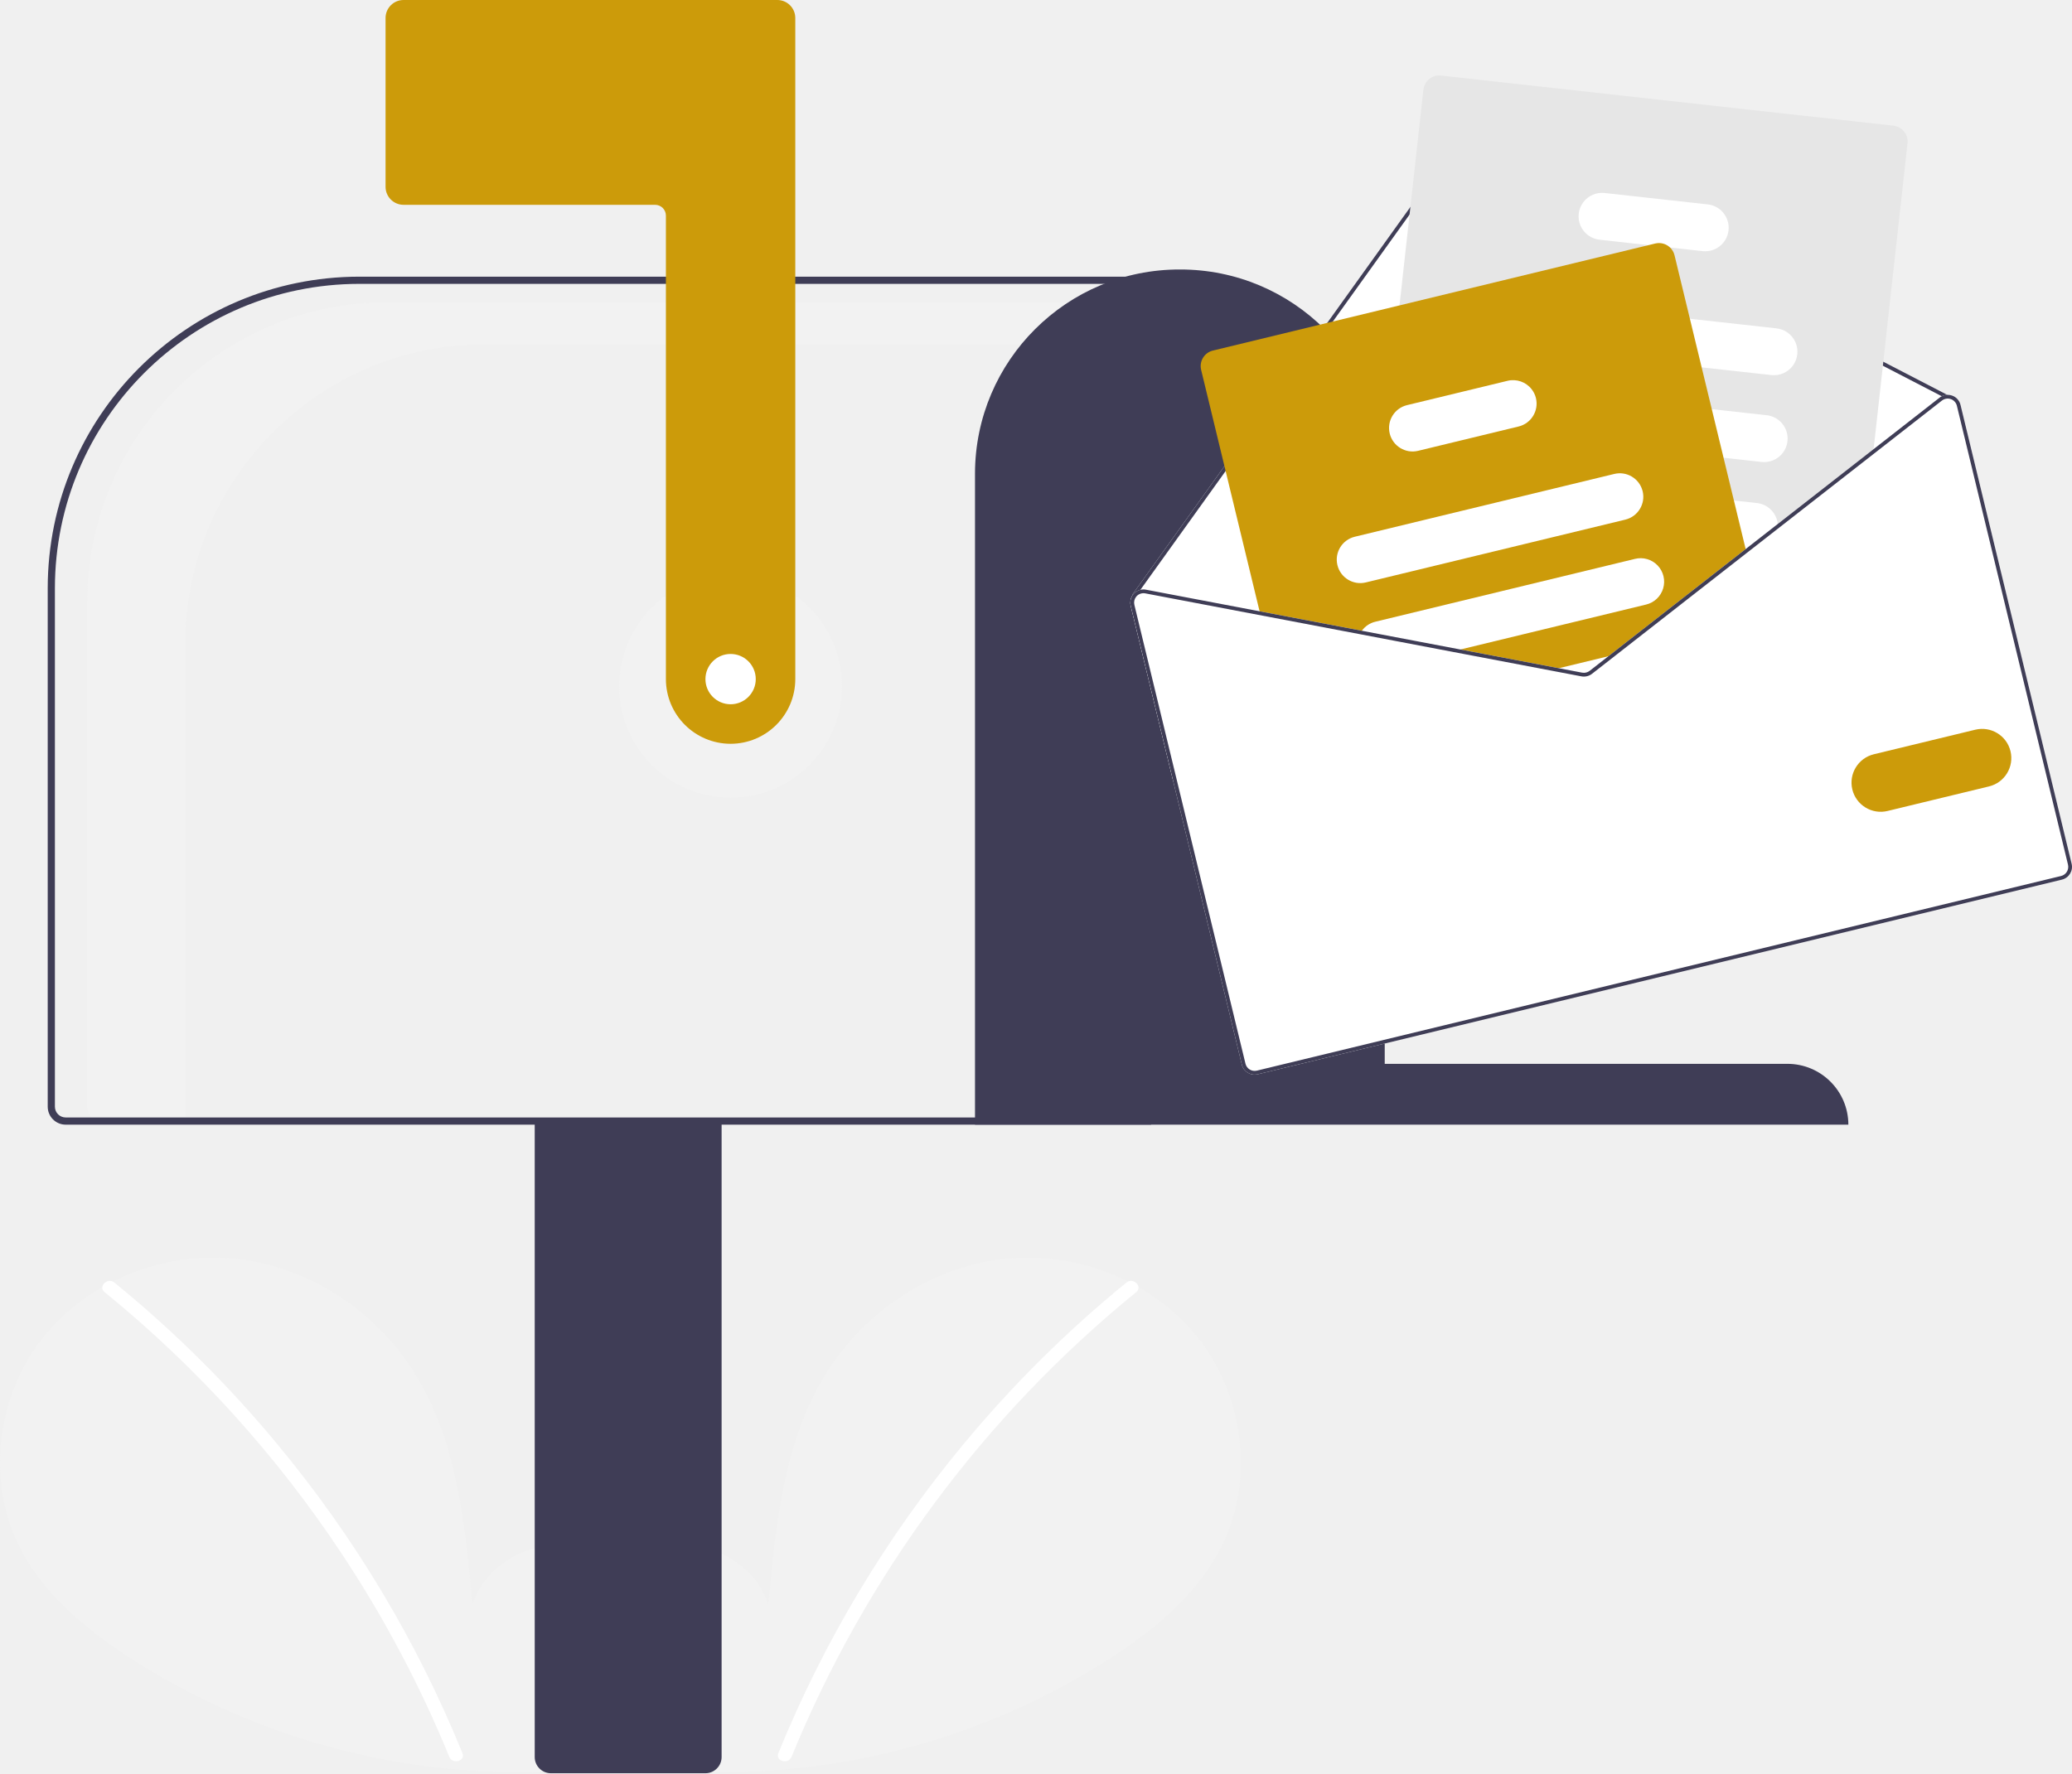
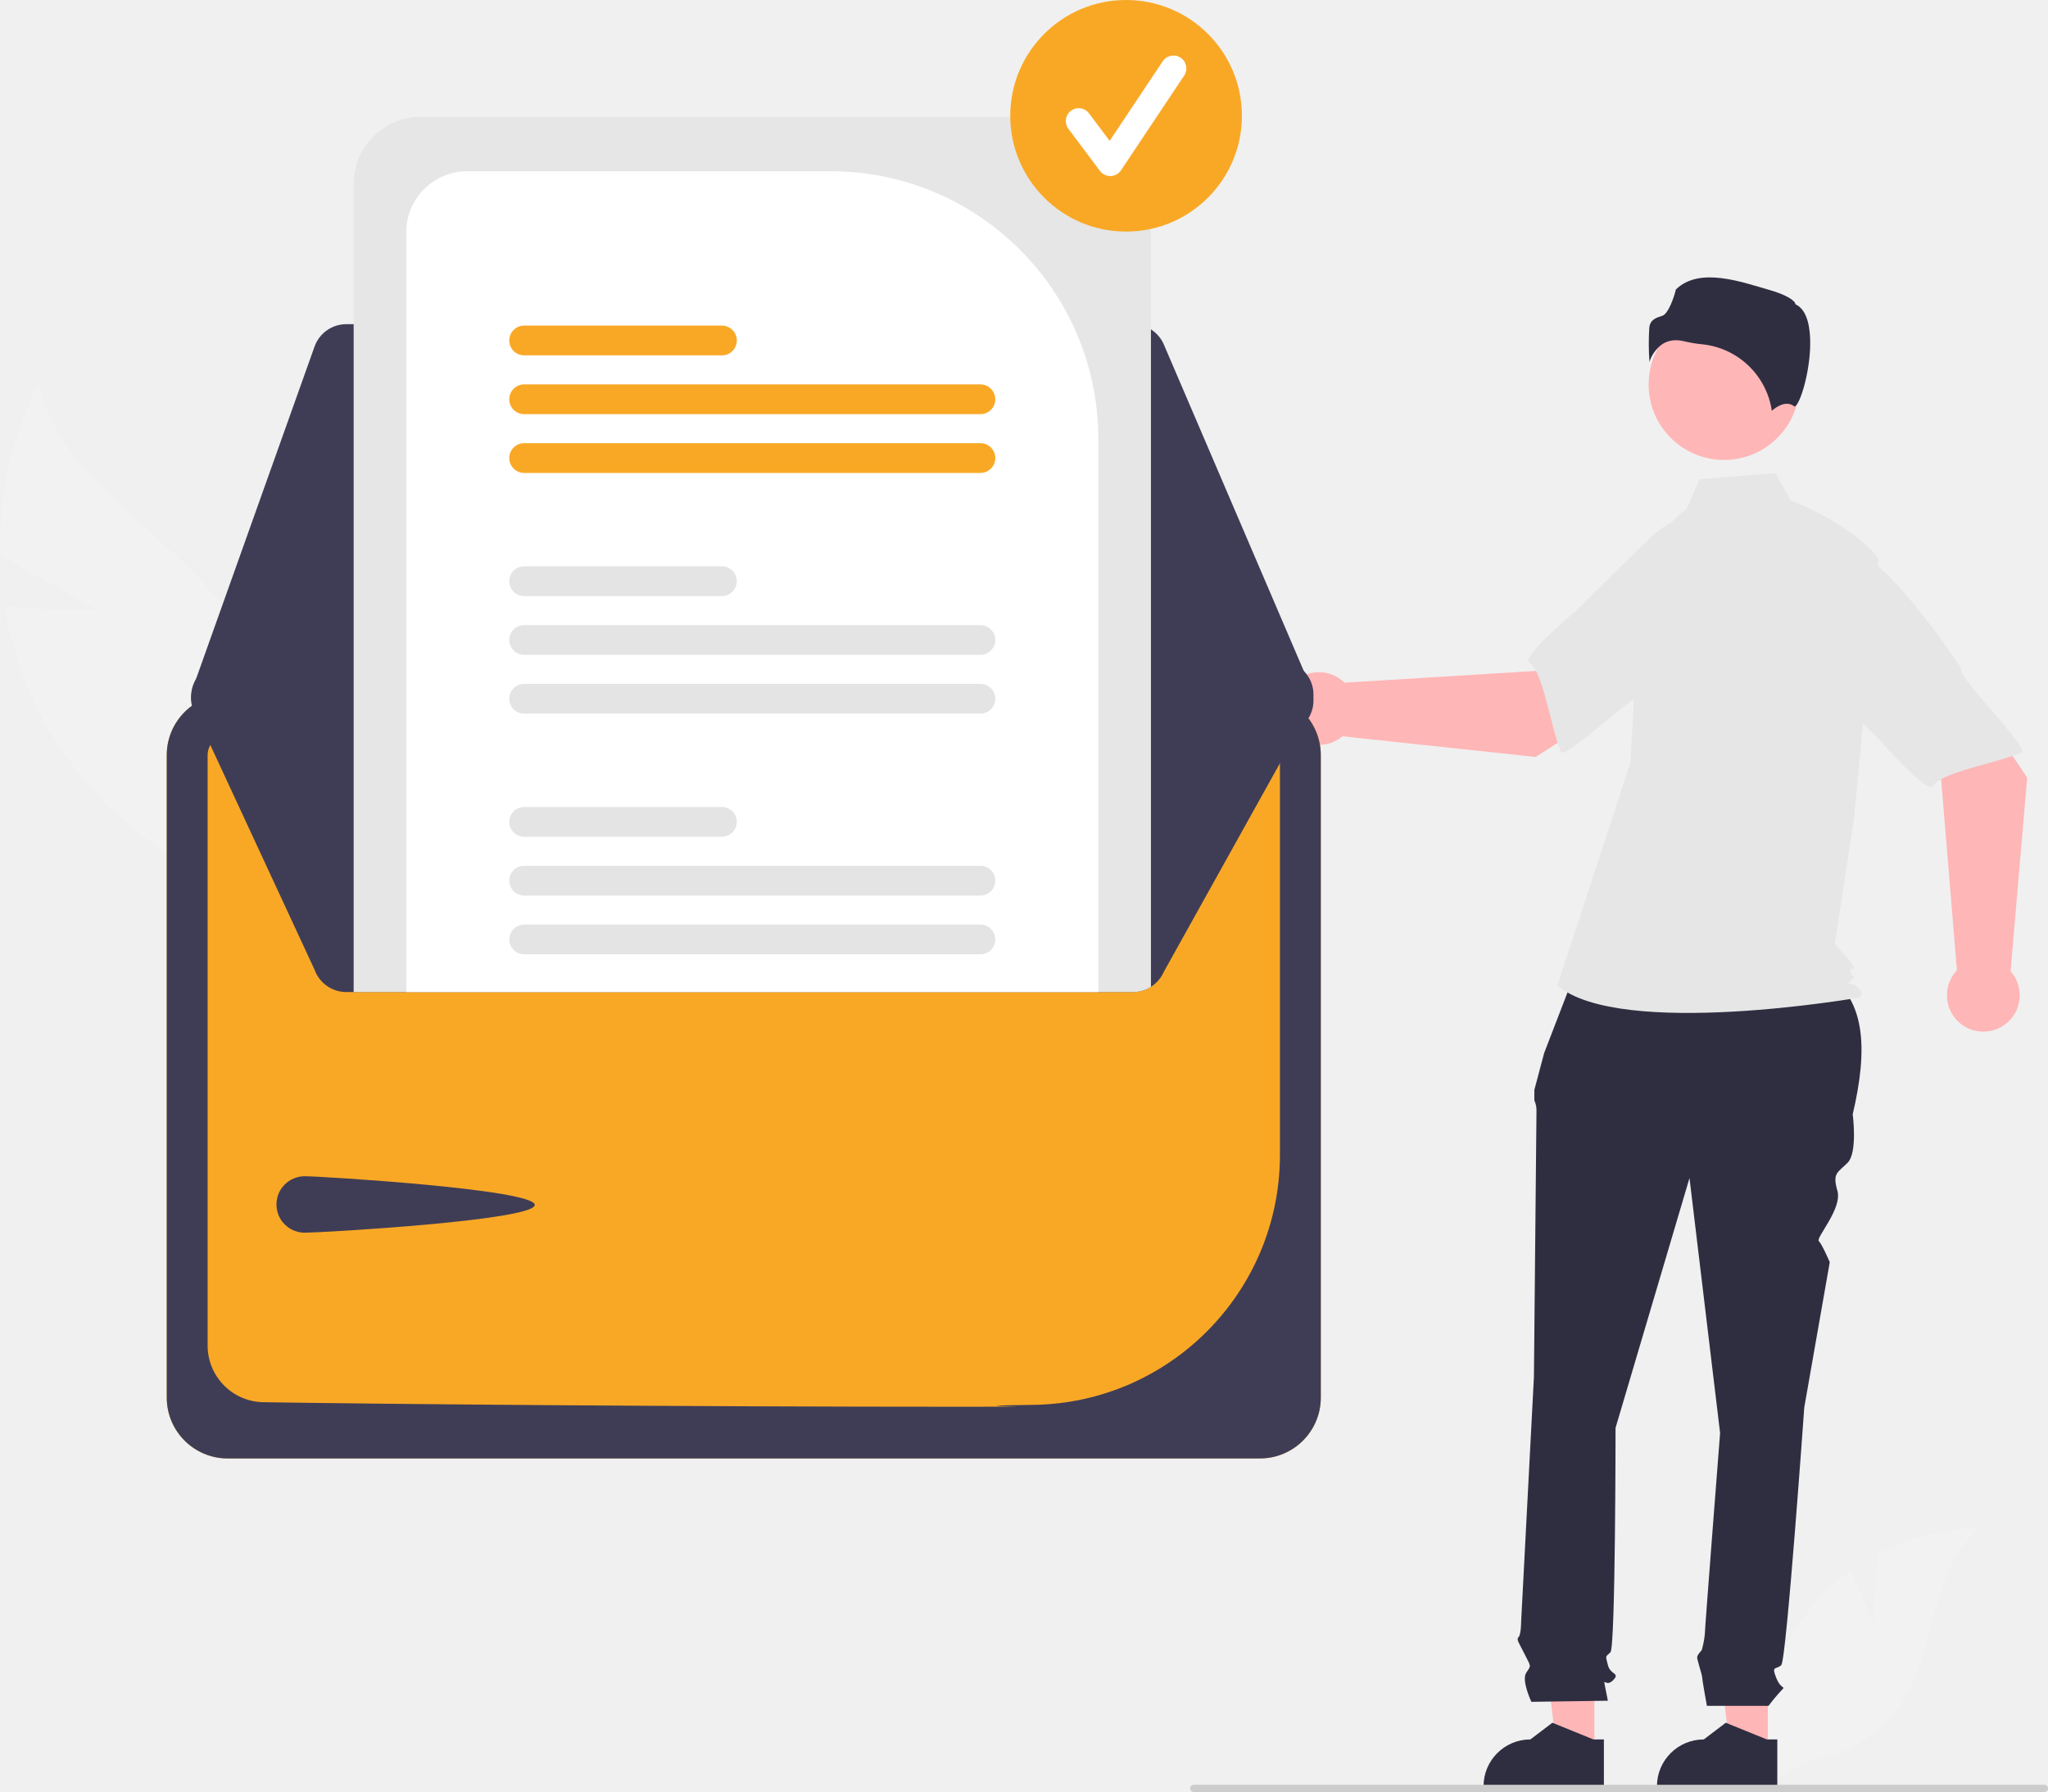
- <svg xmlns="http://www.w3.org/2000/svg" data-name="Layer 1" width="576.499" height="493.5" viewBox="0 0 576.499 493.5">
-   <path d="M481.172,691.6c9.255-7.82,14.876-20.173,13.402-32.2s-10.605-23.082-22.449-25.636-25.345,4.516-28.943,16.085c-1.98-22.306-4.261-45.547-16.12-64.542-10.738-17.2-29.337-29.507-49.494-31.709s-41.38,6.114-53.951,22.024-15.649,39.039-6.845,57.305c6.486,13.456,18.436,23.47,30.956,31.616a199.786,199.786,0,0,0,136.641,29.893" transform="translate(-311.7504 -203.25)" fill="#f2f2f2" />
-   <path d="M343.55,560.174A326.879,326.879,0,0,1,389.104,605.409a327.833,327.833,0,0,1,51.308,85.741c.924,2.264-2.752,3.25-3.666,1.011a324.462,324.462,0,0,0-29.647-56.094,325.7,325.7,0,0,0-66.237-73.205c-1.898-1.546.806-4.221,2.688-2.688Z" transform="translate(-311.7504 -203.25)" fill="#fff" />
-   <path d="M487.565,691.6c-9.255-7.82-14.876-20.173-13.402-32.2s10.605-23.082,22.449-25.636,25.345,4.516,28.943,16.085c1.98-22.306,4.261-45.547,16.12-64.542,10.738-17.2,29.337-29.507,49.494-31.709s41.38,6.114,53.951,22.024,15.649,39.039,6.845,57.305c-6.486,13.456-18.436,23.47-30.956,31.616a199.786,199.786,0,0,1-136.641,29.893" transform="translate(-311.7504 -203.25)" fill="#f2f2f2" />
-   <path d="M625.187,560.174A326.879,326.879,0,0,0,579.633,605.409a327.833,327.833,0,0,0-51.308,85.741c-.924,2.264,2.752,3.25,3.666,1.011a325.987,325.987,0,0,1,95.884-129.299c1.898-1.546-.806-4.221-2.688-2.688Z" transform="translate(-311.7504 -203.25)" fill="#fff" />
-   <circle cx="203.277" cy="191" r="31" fill="#f2f2f2" />
-   <path d="M419.446,287.388H633.027V299.073H446.711a83.418,83.418,0,0,0-83.419,83.418V515.25H339.922a3.895,3.895,0,0,1-3.895-3.895V370.806A83.418,83.418,0,0,1,419.446,287.388Z" transform="translate(-311.7504 -203.25)" fill="#f2f2f2" />
-   <path d="M460.527,692.25V514.75h52v177.5a4.505,4.505,0,0,1-4.5,4.5h-43A4.505,4.505,0,0,1,460.527,692.25Z" transform="translate(-311.7504 -203.25)" fill="#3f3d56" />
-   <path d="M325.027,511.25V366.916A86.764,86.764,0,0,1,411.692,280.25H632.027v236h-302A5.006,5.006,0,0,1,325.027,511.25Zm305-229H411.692a84.761,84.761,0,0,0-84.665,84.666V511.25a3.003,3.003,0,0,0,3,3h300Z" transform="translate(-311.7504 -203.25)" fill="#3f3d56" />
-   <path d="M515.027,410.25a18.02,18.02,0,0,1-18-18v-129a3.003,3.003,0,0,0-3-3h-70a5.006,5.006,0,0,1-5-5v-47a5.006,5.006,0,0,1,5-5h104a5.006,5.006,0,0,1,5,5v184A18.02,18.02,0,0,1,515.027,410.25Z" transform="translate(-311.7504 -203.25)" fill="#cc9b0a" />
-   <path d="M640.027,278.25h0a56.881,56.881,0,0,1,57,56.761V499.321h112a16.965,16.965,0,0,1,17,16.929h-243V335.011A56.881,56.881,0,0,1,640.027,278.25Z" transform="translate(-311.7504 -203.25)" fill="#3f3d56" />
-   <path d="M626.349,371.817l11.803,48.756L869.033,364.682l-11.803-48.756a3.638,3.638,0,0,0-2.358-2.595,3.594,3.594,0,0,0-1.334-.201L720.079,244.028a3.682,3.682,0,0,0-4.656,1.119l-64.32,89.694L626.855,368.664a.514.514,0,0,0-.089.418A3.642,3.642,0,0,0,626.349,371.817Z" transform="translate(-311.7504 -203.25)" fill="#fff" />
-   <path d="M626.766,369.082a.49.49,0,0,0,.203.316.559.559,0,0,0,.433.086.536.536,0,0,0,.299-.207l.083-.115,1.263-1.766,22.929-31.964,64.301-89.673a2.62,2.62,0,0,1,3.322-.796l132.425,68.567,1.188.617a1.292,1.292,0,0,0,.147.052,1.615,1.615,0,0,1,.271-.026.514.514,0,0,0,.29-.245.524.524,0,0,0-.219-.709l-.164-.087L720.079,244.028a3.682,3.682,0,0,0-4.656,1.119l-64.32,89.694L626.855,368.664A.514.514,0,0,0,626.766,369.082Z" transform="translate(-311.7504 -203.25)" fill="#3f3d56" />
-   <path d="M696.107,374.054l5.139.57,38.143,4.225,25.286,2.799,1.494.166,31.552-24.645,1.209-.944,7.452-5.82,26.514-20.706.159-1.454,9.43-85.114a4.454,4.454,0,0,0-3.929-4.912L712.7,224.278a4.456,4.456,0,0,0-4.912,3.929L701.138,288.244l-3.689,33.286L694.149,351.309l-1.53,13.829-.446,4.006A4.457,4.457,0,0,0,696.107,374.054Z" transform="translate(-311.7504 -203.25)" fill="#e6e6e6" />
-   <path d="M730.692,299.448l54.517,6.038,19.334,2.141a6.54,6.54,0,1,0,1.44-13l-24.047-2.663-49.799-5.522a6.543,6.543,0,0,0-1.444,13.006Z" transform="translate(-311.7504 -203.25)" fill="#fff" />
-   <path d="M727.588,323.564c.141.025.281.05.425.064l63.285,7.011,10.566,1.173a6.542,6.542,0,0,0,1.439-13.005l-15.278-1.69-50.13-5.555-8.436-.935a6.539,6.539,0,0,0-1.87,12.937Z" transform="translate(-311.7504 -203.25)" fill="#fff" />
-   <path d="M720.426,344.948a6.539,6.539,0,0,0,4.88,3.125l25.939,2.873,46.197,5.118.01-.002,1.477.165,7.452-5.82a6.471,6.471,0,0,0,.001-1.33,6.555,6.555,0,0,0-5.787-5.824l-6.417-.713-25.457-2.817-18.317-2.031-23.66-2.622a6.54,6.54,0,0,0-6.319,9.88Z" transform="translate(-311.7504 -203.25)" fill="#fff" />
-   <path d="M756.859,269.97l13.564,1.502,5.991.665,9.05,1.002a6.542,6.542,0,0,0,1.439-13.005l-28.599-3.165a6.541,6.541,0,1,0-1.445,13.001Z" transform="translate(-311.7504 -203.25)" fill="#fff" />
-   <path d="M645.944,306.182l16.537,68.314,27.601,5.248,25.532,4.861,27.394,5.212,8.753,1.666a3.673,3.673,0,0,0,2.94-.712l7.022-5.485,4.446-3.472,31.552-24.645-20.062-82.874a4.403,4.403,0,0,0-1.244-2.159,4.449,4.449,0,0,0-4.125-1.117L649.22,300.813A4.45,4.45,0,0,0,645.944,306.182Z" transform="translate(-311.7504 -203.25)" fill="#cc9b0a" />
-   <path d="M683.864,360.528a6.546,6.546,0,0,0,7.896,4.818l72.214-17.482a6.55,6.55,0,0,0,4.818-7.896,2.1,2.1,0,0,0-.07-.247,6.539,6.539,0,0,0-7.825-4.571l-72.214,17.482A6.546,6.546,0,0,0,683.864,360.528Z" transform="translate(-311.7504 -203.25)" fill="#fff" />
-   <path d="M690.082,379.744l25.532,4.861L769.699,371.512a6.541,6.541,0,1,0-3.078-12.714l-72.214,17.482a6.494,6.494,0,0,0-3.747,2.511A6.583,6.583,0,0,0,690.082,379.744Z" transform="translate(-311.7504 -203.25)" fill="#fff" />
-   <path d="M743.008,389.817l8.753,1.666a3.673,3.673,0,0,0,2.94-.712l7.022-5.485Z" transform="translate(-311.7504 -203.25)" fill="#fff" />
-   <path d="M698.415,323.897a6.546,6.546,0,0,0,7.896,4.818l27.97-6.771a6.55,6.55,0,0,0,4.818-7.896,6.466,6.466,0,0,0-1.205-2.486,6.545,6.545,0,0,0-6.691-2.332l-27.97,6.771a6.541,6.541,0,0,0-4.818,7.896Z" transform="translate(-311.7504 -203.25)" fill="#fff" />
-   <path d="M715.612,384.604l27.398,5.214,8.75,1.666a3.689,3.689,0,0,0,2.938-.711l7.027-5.486-2.466.597-5.206,4.061a2.636,2.636,0,0,1-2.099.508l-6.479-1.232-27.398-5.214Zm81.838-28.539.267,1.102,1.215-.945Zm-81.838,28.539,27.398,5.214,8.75,1.666a3.689,3.689,0,0,0,2.938-.711l7.027-5.486-2.466.597-5.206,4.061a2.636,2.636,0,0,1-2.099.508l-6.479-1.232-27.398-5.214Zm0,0,27.398,5.214,8.75,1.666a3.689,3.689,0,0,0,2.938-.711l7.027-5.486-2.466.597-5.206,4.061a2.636,2.636,0,0,1-2.099.508l-6.479-1.232-27.398-5.214Zm-89.263-12.787,30.916,127.71a3.667,3.667,0,0,0,4.422,2.698l223.761-54.168a3.666,3.666,0,0,0,2.698-4.422l-30.916-127.71a3.638,3.638,0,0,0-2.358-2.595,3.594,3.594,0,0,0-1.334-.201,3.458,3.458,0,0,0-1.514.398,3.179,3.179,0,0,0-.607.377l-18.364,14.34-26.67,20.833-8.935,6.979.002.008-.008.002-32.766,25.578-5.417,4.239-5.206,4.061a2.636,2.636,0,0,1-2.099.508l-6.479-1.232-27.398-5.214L690.656,378.792,630.595,367.362a3.59,3.59,0,0,0-1.547.033,3.67,3.67,0,0,0-1.788,1.036,4.111,4.111,0,0,0-.493.651A3.642,3.642,0,0,0,626.349,371.817Zm89.263,12.787,27.398,5.214,8.75,1.666a3.689,3.689,0,0,0,2.938-.711l7.027-5.486-2.466.597-5.206,4.061a2.636,2.636,0,0,1-2.099.508l-6.479-1.232-27.398-5.214Zm0,0,27.398,5.214,8.75,1.666a3.689,3.689,0,0,0,2.938-.711l7.027-5.486-2.466.597-5.206,4.061a2.636,2.636,0,0,1-2.099.508l-6.479-1.232-27.398-5.214Zm0,0,27.398,5.214,8.75,1.666a3.689,3.689,0,0,0,2.938-.711l7.027-5.486-2.466.597-5.206,4.061a2.636,2.636,0,0,1-2.099.508l-6.479-1.232-27.398-5.214Z" transform="translate(-311.7504 -203.25)" fill="#fff" />
-   <path d="M715.612,384.604l27.398,5.214,8.75,1.666a3.689,3.689,0,0,0,2.938-.711l7.027-5.486-2.466.597-5.206,4.061a2.636,2.636,0,0,1-2.099.508l-6.479-1.232-27.398-5.214Zm81.838-28.539.267,1.102,1.215-.945Zm-81.838,28.539,27.398,5.214,8.75,1.666a3.689,3.689,0,0,0,2.938-.711l7.027-5.486-2.466.597-5.206,4.061a2.636,2.636,0,0,1-2.099.508l-6.479-1.232-27.398-5.214Zm0,0,27.398,5.214,8.75,1.666a3.689,3.689,0,0,0,2.938-.711l7.027-5.486-2.466.597-5.206,4.061a2.636,2.636,0,0,1-2.099.508l-6.479-1.232-27.398-5.214ZM627.785,369.161l.136.102c.023-.037.062-.071.092-.11a2.643,2.643,0,0,1,2.385-.768l59.686,11.354,25.528,4.865,27.398,5.214,8.75,1.666a3.689,3.689,0,0,0,2.938-.711l7.027-5.486-2.466.597-5.206,4.061a2.636,2.636,0,0,1-2.099.508l-6.479-1.232-27.398-5.214L690.656,378.792,630.595,367.362a3.59,3.59,0,0,0-1.547.033Zm-1.436,2.657,30.916,127.71a3.667,3.667,0,0,0,4.422,2.698l223.761-54.168a3.666,3.666,0,0,0,2.698-4.422l-30.916-127.71a3.638,3.638,0,0,0-2.358-2.595,3.594,3.594,0,0,0-1.334-.201,3.458,3.458,0,0,0-1.514.398,3.179,3.179,0,0,0-.607.377l-18.364,14.34-26.67,20.833-8.935,6.979.002.008-.008.002-32.766,25.578-5.417,4.239-5.206,4.061a2.636,2.636,0,0,1-2.099.508l-6.479-1.232-27.398-5.214L690.656,378.792,630.595,367.362a3.59,3.59,0,0,0-1.547.033,3.67,3.67,0,0,0-1.788,1.036,4.111,4.111,0,0,0-.493.651A3.642,3.642,0,0,0,626.349,371.817Zm1.02-.247a2.598,2.598,0,0,1,.462-2.191.341.341,0,0,1,.091-.117c.023-.037.062-.071.092-.11a2.643,2.643,0,0,1,2.385-.768l59.686,11.354,25.528,4.865,27.398,5.214,8.75,1.666a3.689,3.689,0,0,0,2.938-.711l7.027-5.486,4.444-3.472,31.547-24.648,1.215-.945,7.447-5.817,26.518-20.709,19.171-14.972a2.604,2.604,0,0,1,.987-.477,1.997,1.997,0,0,1,.305-.05,1.615,1.615,0,0,1,.271-.026,2.679,2.679,0,0,1,.901.147,2.625,2.625,0,0,1,1.686,1.853l30.916,127.71a2.62,2.62,0,0,1-1.931,3.165L661.442,501.214a2.618,2.618,0,0,1-3.158-1.933Zm88.244,13.034,27.398,5.214,8.75,1.666a3.689,3.689,0,0,0,2.938-.711l7.027-5.486-2.466.597-5.206,4.061a2.636,2.636,0,0,1-2.099.508l-6.479-1.232-27.398-5.214Zm0,0,27.398,5.214,8.75,1.666a3.689,3.689,0,0,0,2.938-.711l7.027-5.486-2.466.597-5.206,4.061a2.636,2.636,0,0,1-2.099.508l-6.479-1.232-27.398-5.214Zm0,0,27.398,5.214,8.75,1.666a3.689,3.689,0,0,0,2.938-.711l7.027-5.486-2.466.597-5.206,4.061a2.636,2.636,0,0,1-2.099.508l-6.479-1.232-27.398-5.214Z" transform="translate(-311.7504 -203.25)" fill="#3f3d56" />
-   <path d="M827.129,422.967a8.128,8.128,0,0,1,5.981-9.801l28.242-6.837a8.119,8.119,0,0,1,3.821,15.782l-28.242,6.837A8.128,8.128,0,0,1,827.129,422.967Z" transform="translate(-311.7504 -203.25)" fill="#cc9b0a" />
-   <circle cx="203.277" cy="189" r="7" fill="#fff" />
+ <svg xmlns="http://www.w3.org/2000/svg" data-name="Layer 1" width="674.818" height="590.599" viewBox="0 0 674.818 590.599">
+   <path d="M295.152,355.959l-32.538-18.327a120.491,120.491,0,0,1,12.684-56.569c7.502,34.049,46.981,50.248,65.197,79.977a72.476,72.476,0,0,1,5.884,62.544l2.14,26.399a121.447,121.447,0,0,1-76.249-67.278,117.31,117.31,0,0,1-8.138-28.282C279.302,356.037,295.152,355.959,295.152,355.959Z" transform="translate(-262.5909 -154.7007)" fill="#f2f2f2" />
+   <path d="M880.078,689.371l.998-22.434a72.455,72.455,0,0,1,33.796-8.555c-16.231,13.27-14.203,38.851-25.208,56.697a43.582,43.582,0,0,1-31.959,20.14l-13.583,8.316A73.03,73.03,0,0,1,859.514,684.356a70.543,70.543,0,0,1,12.964-12.046C875.732,680.888,880.078,689.371,880.078,689.371Z" transform="translate(-262.5909 -154.7007)" fill="#f2f2f2" />
+   <polygon points="582.489 577.289 570.189 577.288 564.338 529.848 582.491 529.849 582.489 577.289" fill="#ffb6b6" />
+   <path d="M848.216,743.912l-39.658-.001v-.502a15.437,15.437,0,0,1,15.436-15.436h.001l7.244-5.496,13.516,5.497,3.462 0Z" transform="translate(-262.5909 -154.7007)" fill="#2f2e41" />
+   <polygon points="525.348 577.289 513.049 577.288 507.198 529.848 525.351 529.849 525.348 577.289" fill="#ffb6b6" />
+   <path d="M791.076,743.912l-39.658-.001v-.502a15.437,15.437,0,0,1,15.436-15.436h.001l7.244-5.496,13.516,5.497,3.462 0Z" transform="translate(-262.5909 -154.7007)" fill="#2f2e41" />
+   <path d="M782.615,472.631l80,2c15.194,8.252,15.424,26.114,10.446,47.32,0,0,1.681,12.604-1.681,15.966s-5.042,3.361-3.361,9.243-7.199,15.489-6.12,16.568,3.599,6.961,3.599,6.961l-8.403,47.897s-5.882,83.19-7.563,84.87-3.361,0-1.681,4.201,3.361,2.521,1.681,4.201a61.888,61.888,0,0,0-4.201,5.042h-20.316s-1.532-8.403-1.532-9.243-1.681-5.882-1.681-6.722,1.485-2.326,1.485-2.326a27.645,27.645,0,0,0,1.035-5.237c0-1.681,5.042-66.384,5.042-66.384l-10.084-84.03-24.369,82.349s0,72.266-1.681,73.946-1.681.84-.84,4.201,4.201,2.521,1.681,5.042-3.361-1.681-2.521,2.521l.84,4.202-25.209.361s-3.361-7.083-1.681-9.604,1.58-1.833-.471-5.958-2.891-4.966-2.05-5.806.84-5.31.84-5.31l4.201-80.401s.84-84.87.84-87.391a8.382,8.382,0,0,0-.698-3.78v-3.422l3.219-12.125Z" transform="translate(-262.5909 -154.7007)" fill="#2f2e41" />
+   <circle cx="568.082" cy="126.726" r="24.856" fill="#ffb6b6" />
+   <path d="M818.244,322.712c-5.355,3.184-8.558,9.033-10.397,14.985a142.008,142.008,0,0,0-6.102,33.929l-1.942,34.475-24.055,73.408c20.847,17.64,99.209,4.009,99.209,4.009s2.405-.802,0-3.207-4.747-.274-2.342-2.68.747.274-.055-2.131,0-.802.802-1.604-6.207-8.018-6.207-8.018L873.57,423.741l8.018-84.993c-9.622-12.027-28.973-19.117-28.973-19.117l-5-9-25,2Z" transform="translate(-262.5909 -154.7007)" fill="#e6e6e6" />
+   <path d="M814.835,266.839a11.746,11.746,0,0,1,2.85.374,40.565,40.565,0,0,0,5.579.936,25.852,25.852,0,0,1,23.148,21.928c1.444-1.259,4.731-3.576,7.425-1.423h0c.041.034.065.052.16.007,1.789-.849,4.965-11.295,5.061-20.493.051-4.882-.718-11.116-4.666-13.09l-.208-.104-.055-.226c-.264-1.098-3.211-2.973-8.333-4.432-9.309-2.651-23.184-7.816-30.998-.215-.591,2.562-2.515,8.046-4.458,8.668-2.152.688-4.01,1.282-4.303,3.921a80.91,80.91,0,0,0,.053,11.279,11.519,11.519,0,0,1,4.092-5.749A8.111,8.111,0,0,1,814.835,266.839Z" transform="translate(-262.5909 -154.7007)" fill="#2f2e41" />
+   <path d="M768.57,404.182l40.603-26.003-20.451-27.185-20.194,24.84-62.919,3.859a11.991,11.991,0,1,0-.671,17.671Z" transform="translate(-262.5909 -154.7007)" fill="#ffb6b6" />
+   <path d="M846.858,341.883c2.357,14.262-42.146,41.495-42.146,41.495-.001-3.347-26.562,21.923-27.761,19.147-3.407-7.89-5.803-26.579-10.564-29.57-2.723-1.711,16.399-17.781,16.399-17.781s10.01-10.084,23.145-22.803a30.644,30.644,0,0,1,28.382-8.296S844.502,327.622,846.858,341.883Z" transform="translate(-262.5909 -154.7007)" fill="#e6e6e6" />
+   <path d="M930.548,411.008l-26.857-40.043-26.746,21.022,25.262,19.663,5.19,62.823a11.991,11.991,0,1,0,17.681.297Z" transform="translate(-262.5909 -154.7007)" fill="#ffb6b6" />
+   <path d="M866.605,334.056c14.209-2.658,42.378,41.258,42.378,41.258-3.347.072,22.481,26.092,19.731,27.349-7.816,3.574-26.45,6.365-29.34,11.188-1.653,2.759-18.124-16.019-18.124-16.019s-10.294-9.794-23.288-22.657a30.644,30.644,0,0,1-8.895-28.2S852.397,336.714,866.605,334.056Z" transform="translate(-262.5909 -154.7007)" fill="#e6e6e6" />
+   <path d="M937.409,744.109a1.186,1.186,0,0,1-1.19,1.19h-280.29a1.19,1.19,0,1,1,0-2.38h280.29A1.187,1.187,0,0,1,937.409,744.109Z" transform="translate(-262.5909 -154.7007)" fill="#ccc" />
+   <path d="M677.753,383.493H337.583a20.068,20.068,0,0,0-20.046,20.046V615.327a20.069,20.069,0,0,0,20.046,20.046H677.752a20.069,20.069,0,0,0,20.046-20.046V403.539A20.068,20.068,0,0,0,677.753,383.493Z" transform="translate(-262.5909 -154.7007)" fill="#f9a826" />
+   <path d="M677.753,383.493H337.583a20.068,20.068,0,0,0-20.046,20.046V615.327a20.069,20.069,0,0,0,20.046,20.046H677.752a20.069,20.069,0,0,0,20.046-20.046V403.539A20.068,20.068,0,0,0,677.753,383.493Zm6.578,152.13A82.406,82.406,0,0,1,603.313,617.707c-34.516.449,19.098.625-22.532.625-95.193,0-194.452-.91-231.487-1.499A18.675,18.675,0,0,1,331.004,598.233V403.554a6.601,6.601,0,0,1,6.577-6.593H677.739a6.6,6.6,0,0,1,6.592,6.576Z" transform="translate(-262.5909 -154.7007)" fill="#3f3d56" />
+   <path d="M635.878,261.538H376.704a11.139,11.139,0,0,0-10.471,7.384l-40.028,112.3a11.117,11.117,0,0,0,10.455,14.849l347.595.617h.015a11.116,11.116,0,0,0,10.217-15.495l-.606.259.606-.259-48.393-112.917A11.103,11.103,0,0,0,635.878,261.538Z" transform="translate(-262.5909 -154.7007)" fill="#3f3d56" />
+   <path d="M695.389,383.631a11.146,11.146,0,0,1-.9,4.38l-48.39,86.92a11.147,11.147,0,0,1-10.22,6.73h-259.17a11.147,11.147,0,0,1-10.48-7.38l-40.02-86.3a11.109,11.109,0,0,1,6.74-14.2,10.937,10.937,0,0,1,3.71-.65l42.46-.08,17.33-.03,228.04-.4,17.34-.03,42.43-.08h.01A11.122,11.122,0,0,1,695.389,383.631Z" transform="translate(-262.5909 -154.7007)" fill="#3f3d56" />
+   <path d="M363.084,542.358c5.139,0,75.714,4.313,75.714,9.453s-70.575,9.159-75.714,9.159a9.306,9.306,0,1,1,0-18.611Z" transform="translate(-262.5909 -154.7007)" fill="#3f3d56" />
+   <path d="M619.739,193.221h-218.53a22.116,22.116,0,0,0-22.09,22.09v266.35h256.76a10.977,10.977,0,0,0,5.95-1.73v-264.62A22.116,22.116,0,0,0,619.739,193.221Z" transform="translate(-262.5909 -154.7007)" fill="#e6e6e6" />
+   <path d="M536.329,211.131h-119.76a20.14,20.14,0,0,0-20.12,20.11v250.42h228.04v-182.37A88.262,88.262,0,0,0,536.329,211.131Z" transform="translate(-262.5909 -154.7007)" fill="#fff" />
+   <path d="M585.639,459.421h-150.34a4.9,4.9,0,1,0,0,9.8h150.34a4.9,4.9,0,1,0,0-9.8Z" transform="translate(-262.5909 -154.7007)" fill="#e4e4e4" />
+   <path d="M585.639,440.041h-150.34a4.905,4.905,0,0,0,0,9.81h150.34a4.905,4.905,0,1,0,0-9.81Z" transform="translate(-262.5909 -154.7007)" fill="#e4e4e4" />
+   <path d="M500.468,420.671h-65.17a4.9,4.9,0,1,0,0,9.8h65.17a4.9,4.9,0,1,0,0-9.8Z" transform="translate(-262.5909 -154.7007)" fill="#e4e4e4" />
+   <path d="M585.639,380.091h-150.34a4.905,4.905,0,0,0,0,9.81h150.34a4.905,4.905,0,1,0,0-9.81Z" transform="translate(-262.5909 -154.7007)" fill="#e4e4e4" />
+   <path d="M585.639,360.721h-150.34a4.9,4.9,0,1,0,0,9.8h150.34a4.9,4.9,0,1,0,0-9.8Z" transform="translate(-262.5909 -154.7007)" fill="#e4e4e4" />
+   <path d="M500.468,341.341h-65.17a4.905,4.905,0,0,0,0,9.81h65.17a4.905,4.905,0,1,0,0-9.81Z" transform="translate(-262.5909 -154.7007)" fill="#e4e4e4" />
+   <path d="M585.639,300.761h-150.34a4.905,4.905,0,0,0,0,9.81h150.34a4.905,4.905,0,1,0,0-9.81Z" transform="translate(-262.5909 -154.7007)" fill="#f9a826" />
+   <path d="M585.639,281.391h-150.34a4.905,4.905,0,0,0,0,9.81h150.34a4.905,4.905,0,1,0,0-9.81Z" transform="translate(-262.5909 -154.7007)" fill="#f9a826" />
+   <path d="M500.468,262.011h-65.17a4.905,4.905,0,0,0,0,9.81h65.17a4.905,4.905,0,1,0,0-9.81Z" transform="translate(-262.5909 -154.7007)" fill="#f9a826" />
+   <circle cx="371.045" cy="38.163" r="38.163" fill="#f9a826" />
+   <path d="M628.429,212.725a4.244,4.244,0,0,1-3.396-1.698l-10.411-13.882a4.245,4.245,0,1,1,6.792-5.094l6.811,9.081,17.494-26.241a4.245,4.245,0,1,1,7.064,4.71L631.962,210.835a4.247,4.247,0,0,1-3.414,1.889C628.508,212.725,628.469,212.725,628.429,212.725Z" transform="translate(-262.5909 -154.7007)" fill="#fff" />
</svg>
